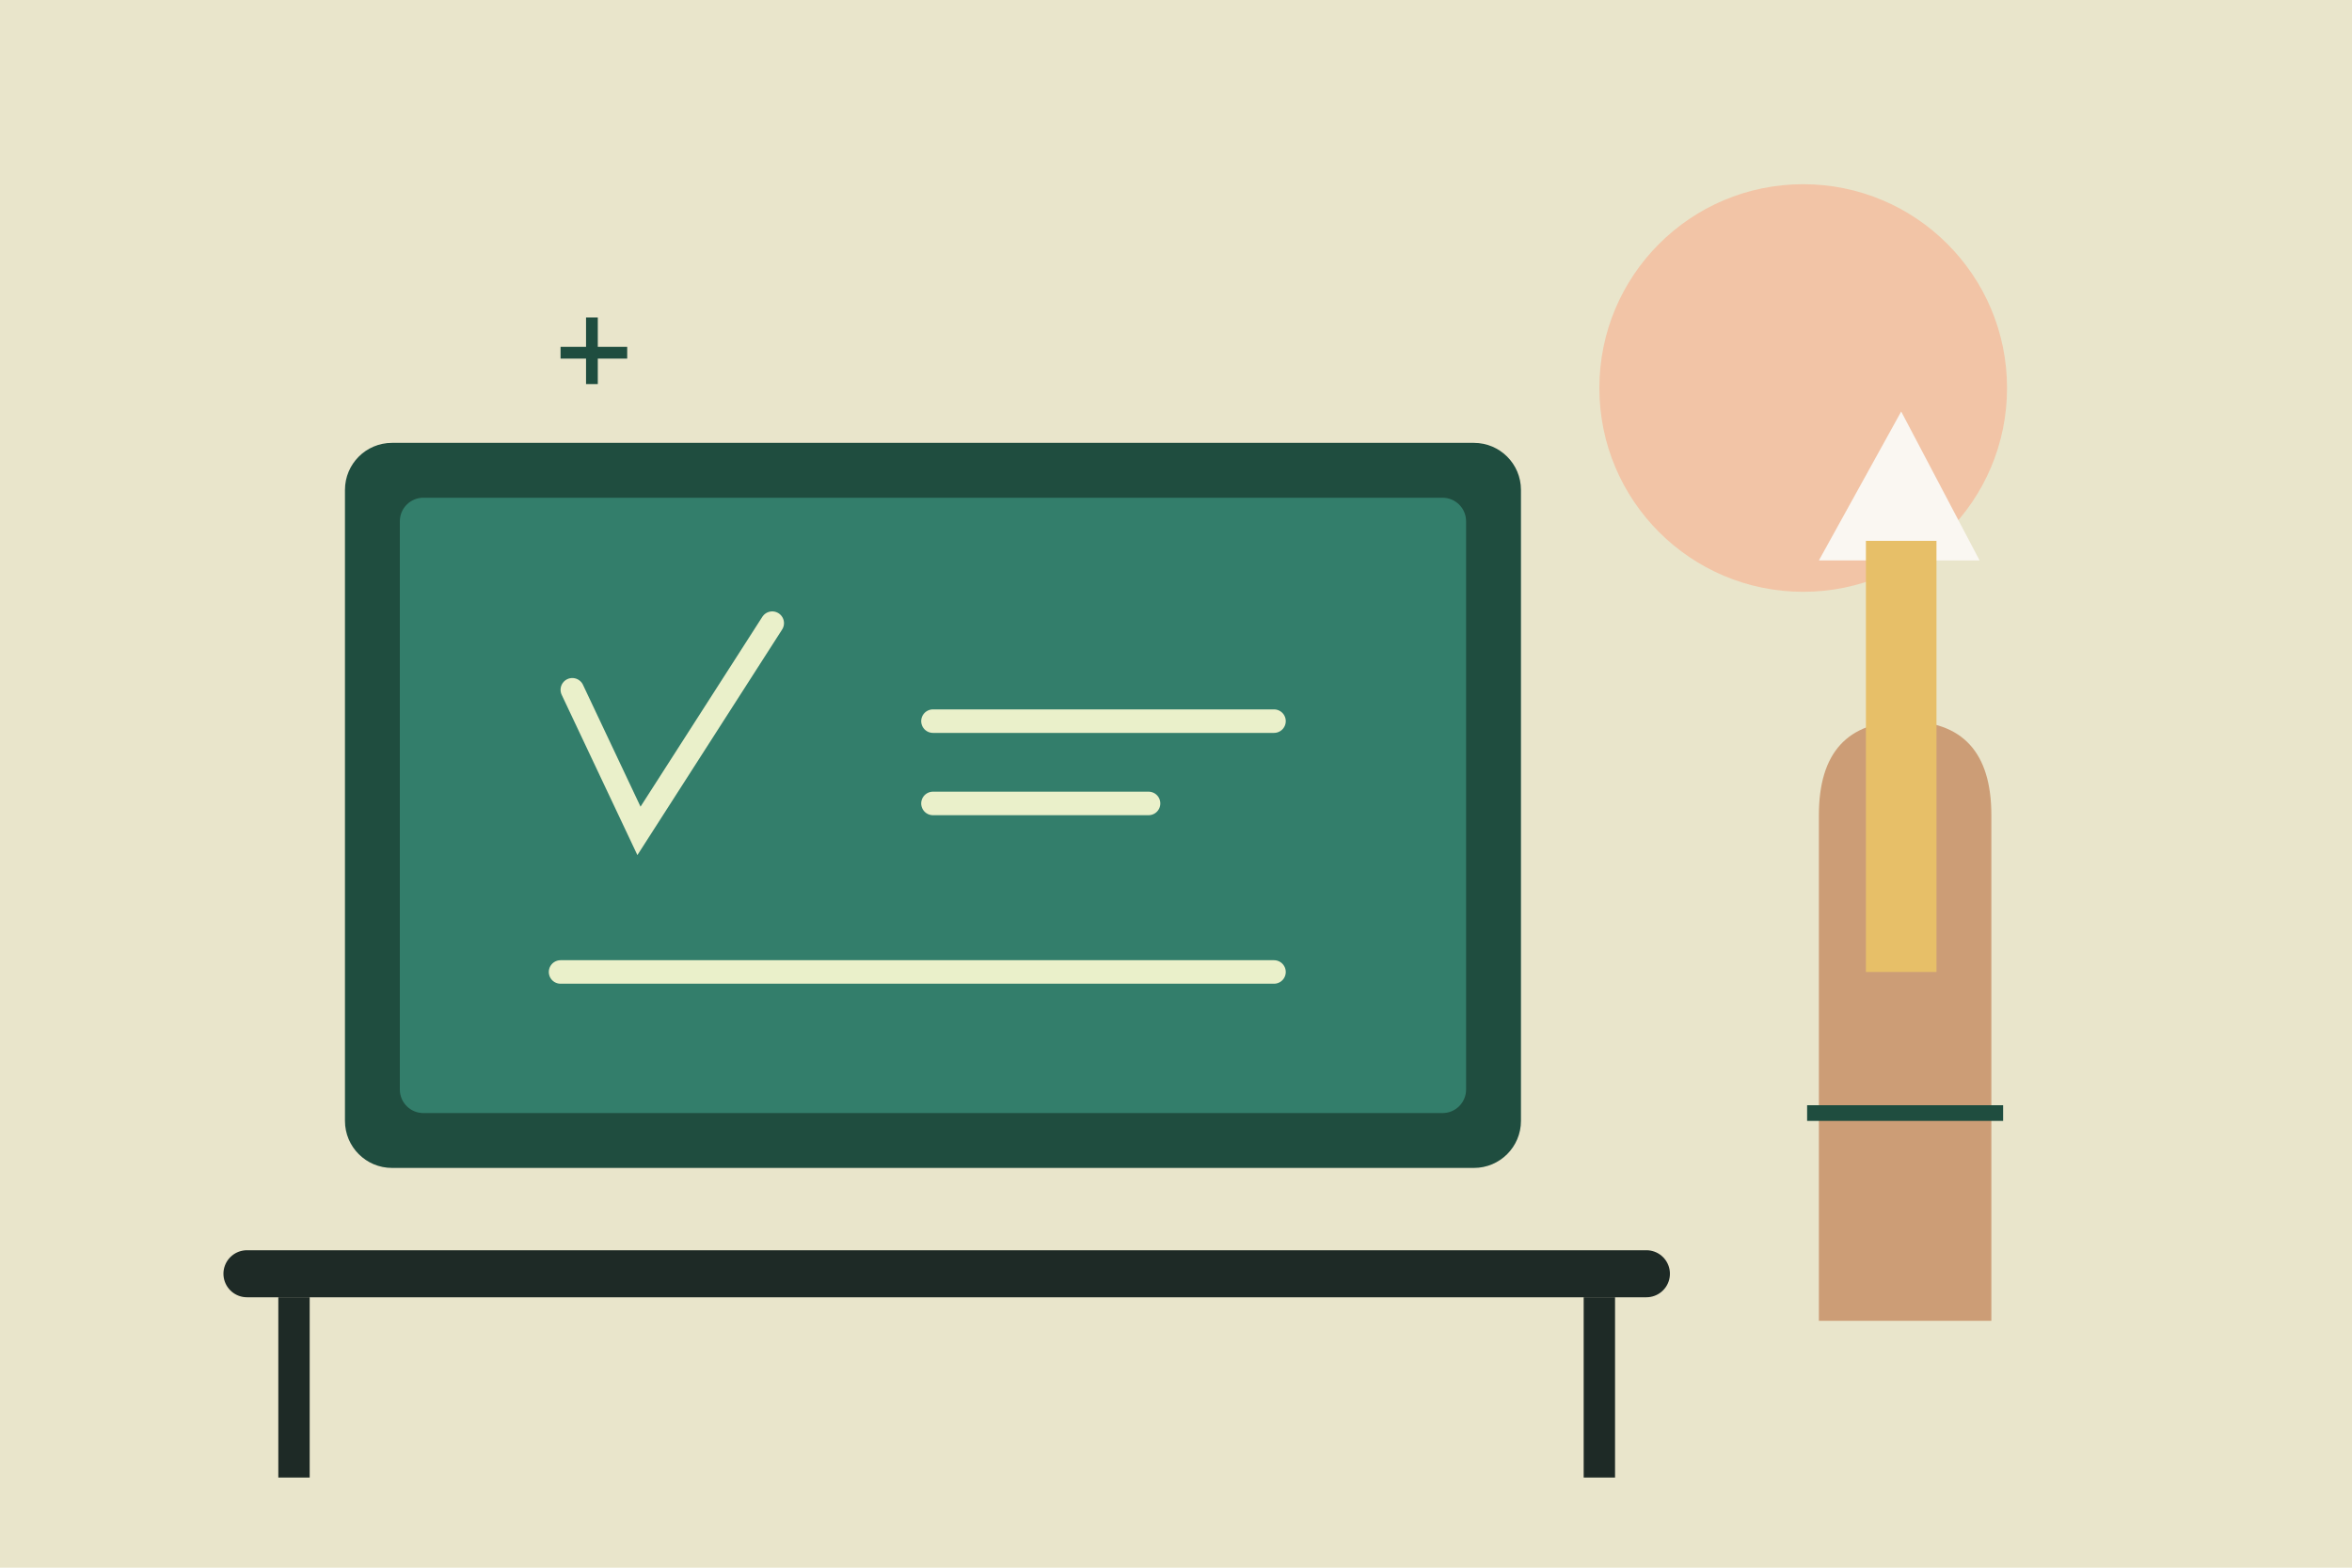
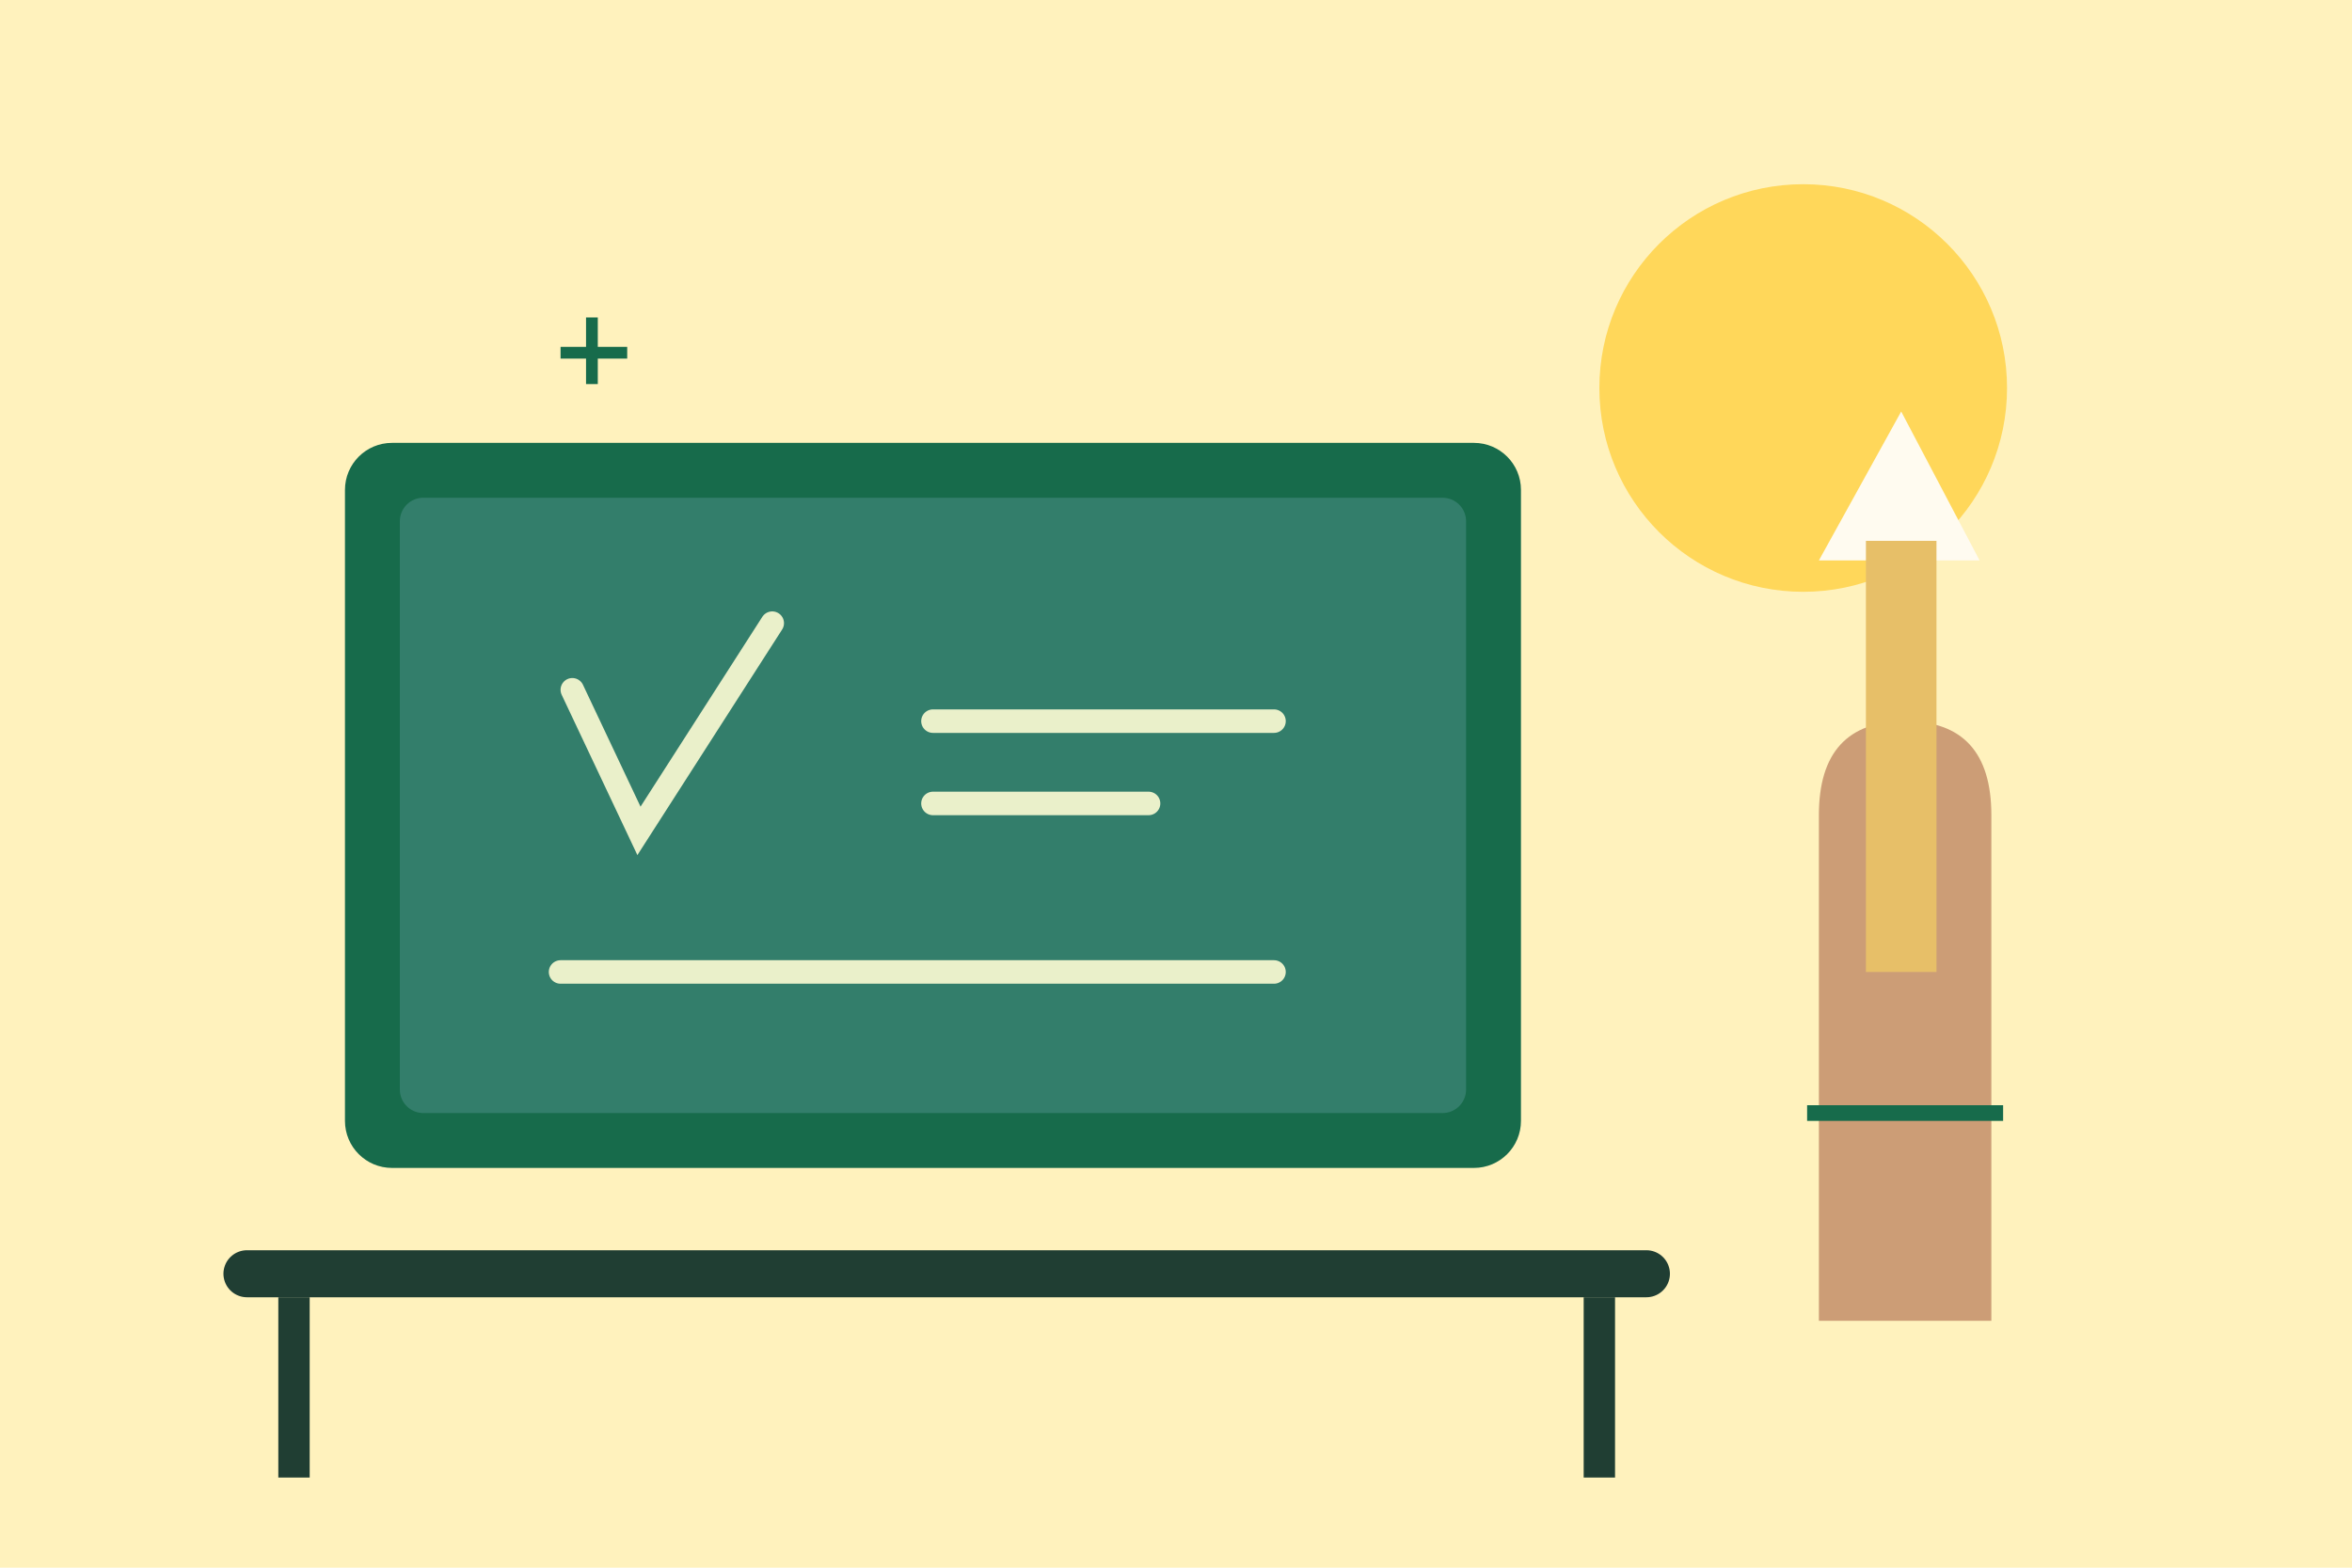
<svg xmlns="http://www.w3.org/2000/svg" width="600" height="400" viewBox="0 0 600 400">
-   <rect width="600" height="400" fill="#e9e5cb" />
-   <circle cx="460" cy="99" r="52" fill="#f2c4a6" />
-   <rect x="88" y="113" width="300" height="185" rx="12" fill="#1f4d3f" />
+   <rect width="600" height="400" fill="#fff2bd" />
+   <circle cx="460" cy="99" r="52" fill="#ffd75a" />
+   <rect x="88" y="113" width="300" height="185" rx="12" fill="#176b4b" />
  <rect x="102" y="127" width="272" height="157" rx="6" fill="#337e6b" />
  <path d="M146 176L163 212L197 159M238 184H325M238 205H293M143 248H325" stroke="#eaf0ca" stroke-width="6" stroke-linecap="round" fill="none" />
-   <path d="M63 325H420" stroke="#1e2a26" stroke-width="12" stroke-linecap="round" />
-   <path d="M75 331V377M408 331V377" stroke="#1e2a26" stroke-width="8" />
+   <path d="M63 325H420" stroke="#203e33" stroke-width="12" stroke-linecap="round" />
+   <path d="M75 331V377M408 331V377" stroke="#203e33" stroke-width="8" />
  <path d="M464 337V208Q464 184 486 184Q508 184 508 208V337" fill="#cc9d76" />
-   <path d="M461 284H511" stroke="#1f4d3f" stroke-width="4" />
-   <path d="M485 105L505 143L464 143Z" fill="#faf7f2" />
+   <path d="M461 284H511" stroke="#176b4b" stroke-width="4" />
+   <path d="M485 105L505 143L464 143Z" fill="#fffbf0" />
  <path d="M485 138V248" stroke="#e7bf68" stroke-width="18" />
-   <path d="M151 81V98M143 90H160" stroke="#1f4d3f" stroke-width="3" />
+   <path d="M151 81V98M143 90H160" stroke="#176b4b" stroke-width="3" />
</svg>
